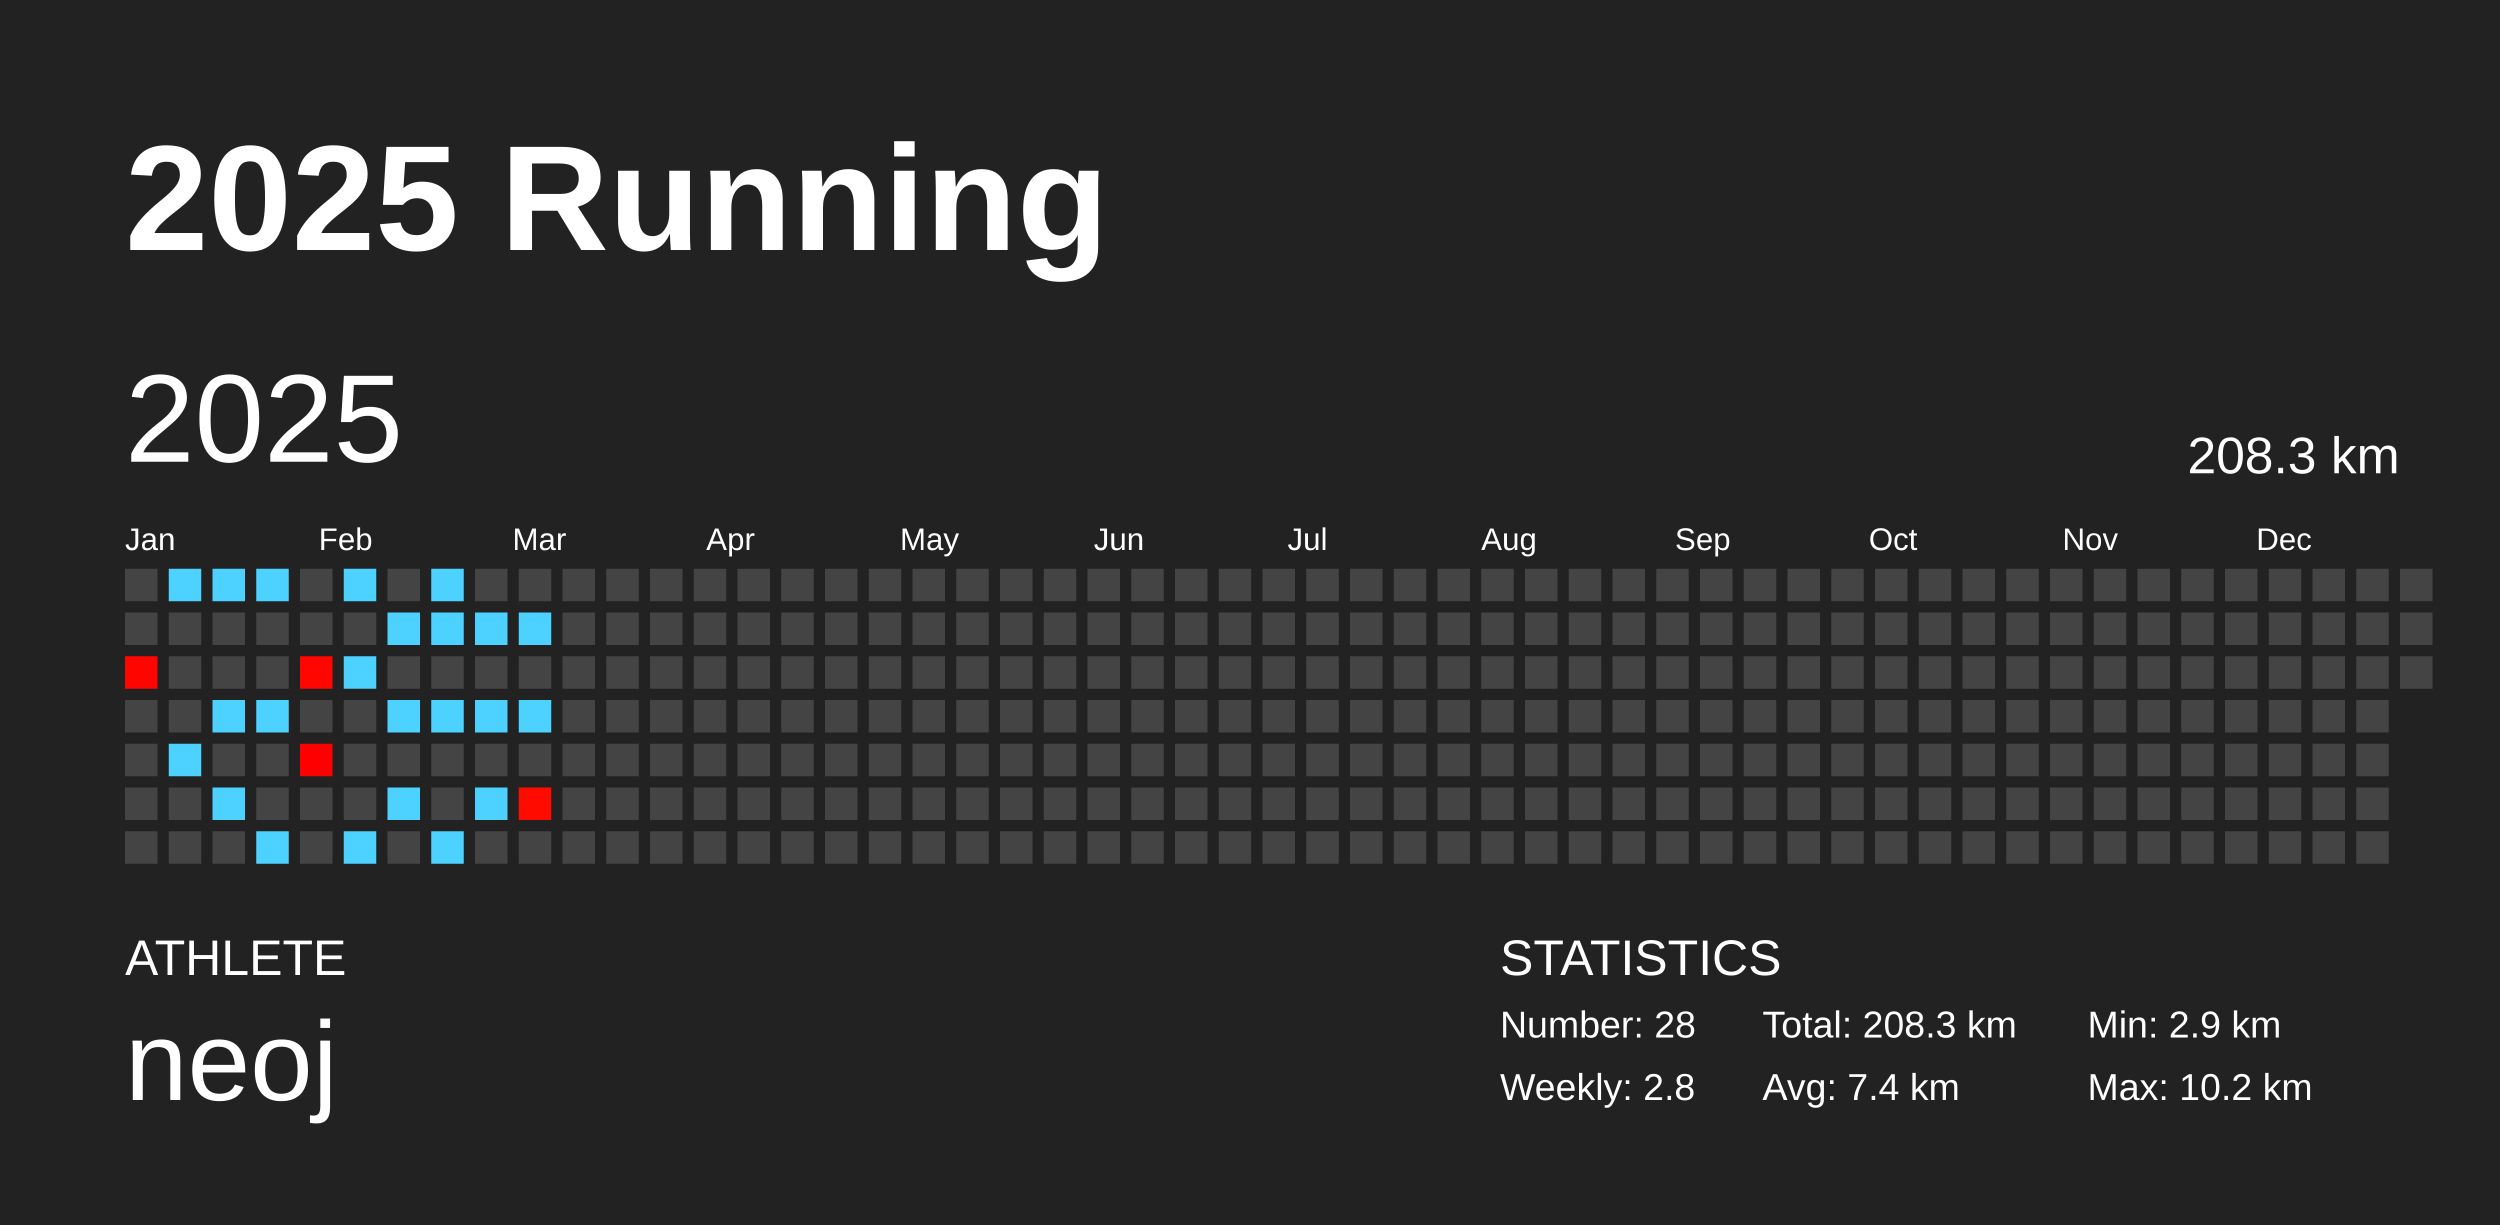
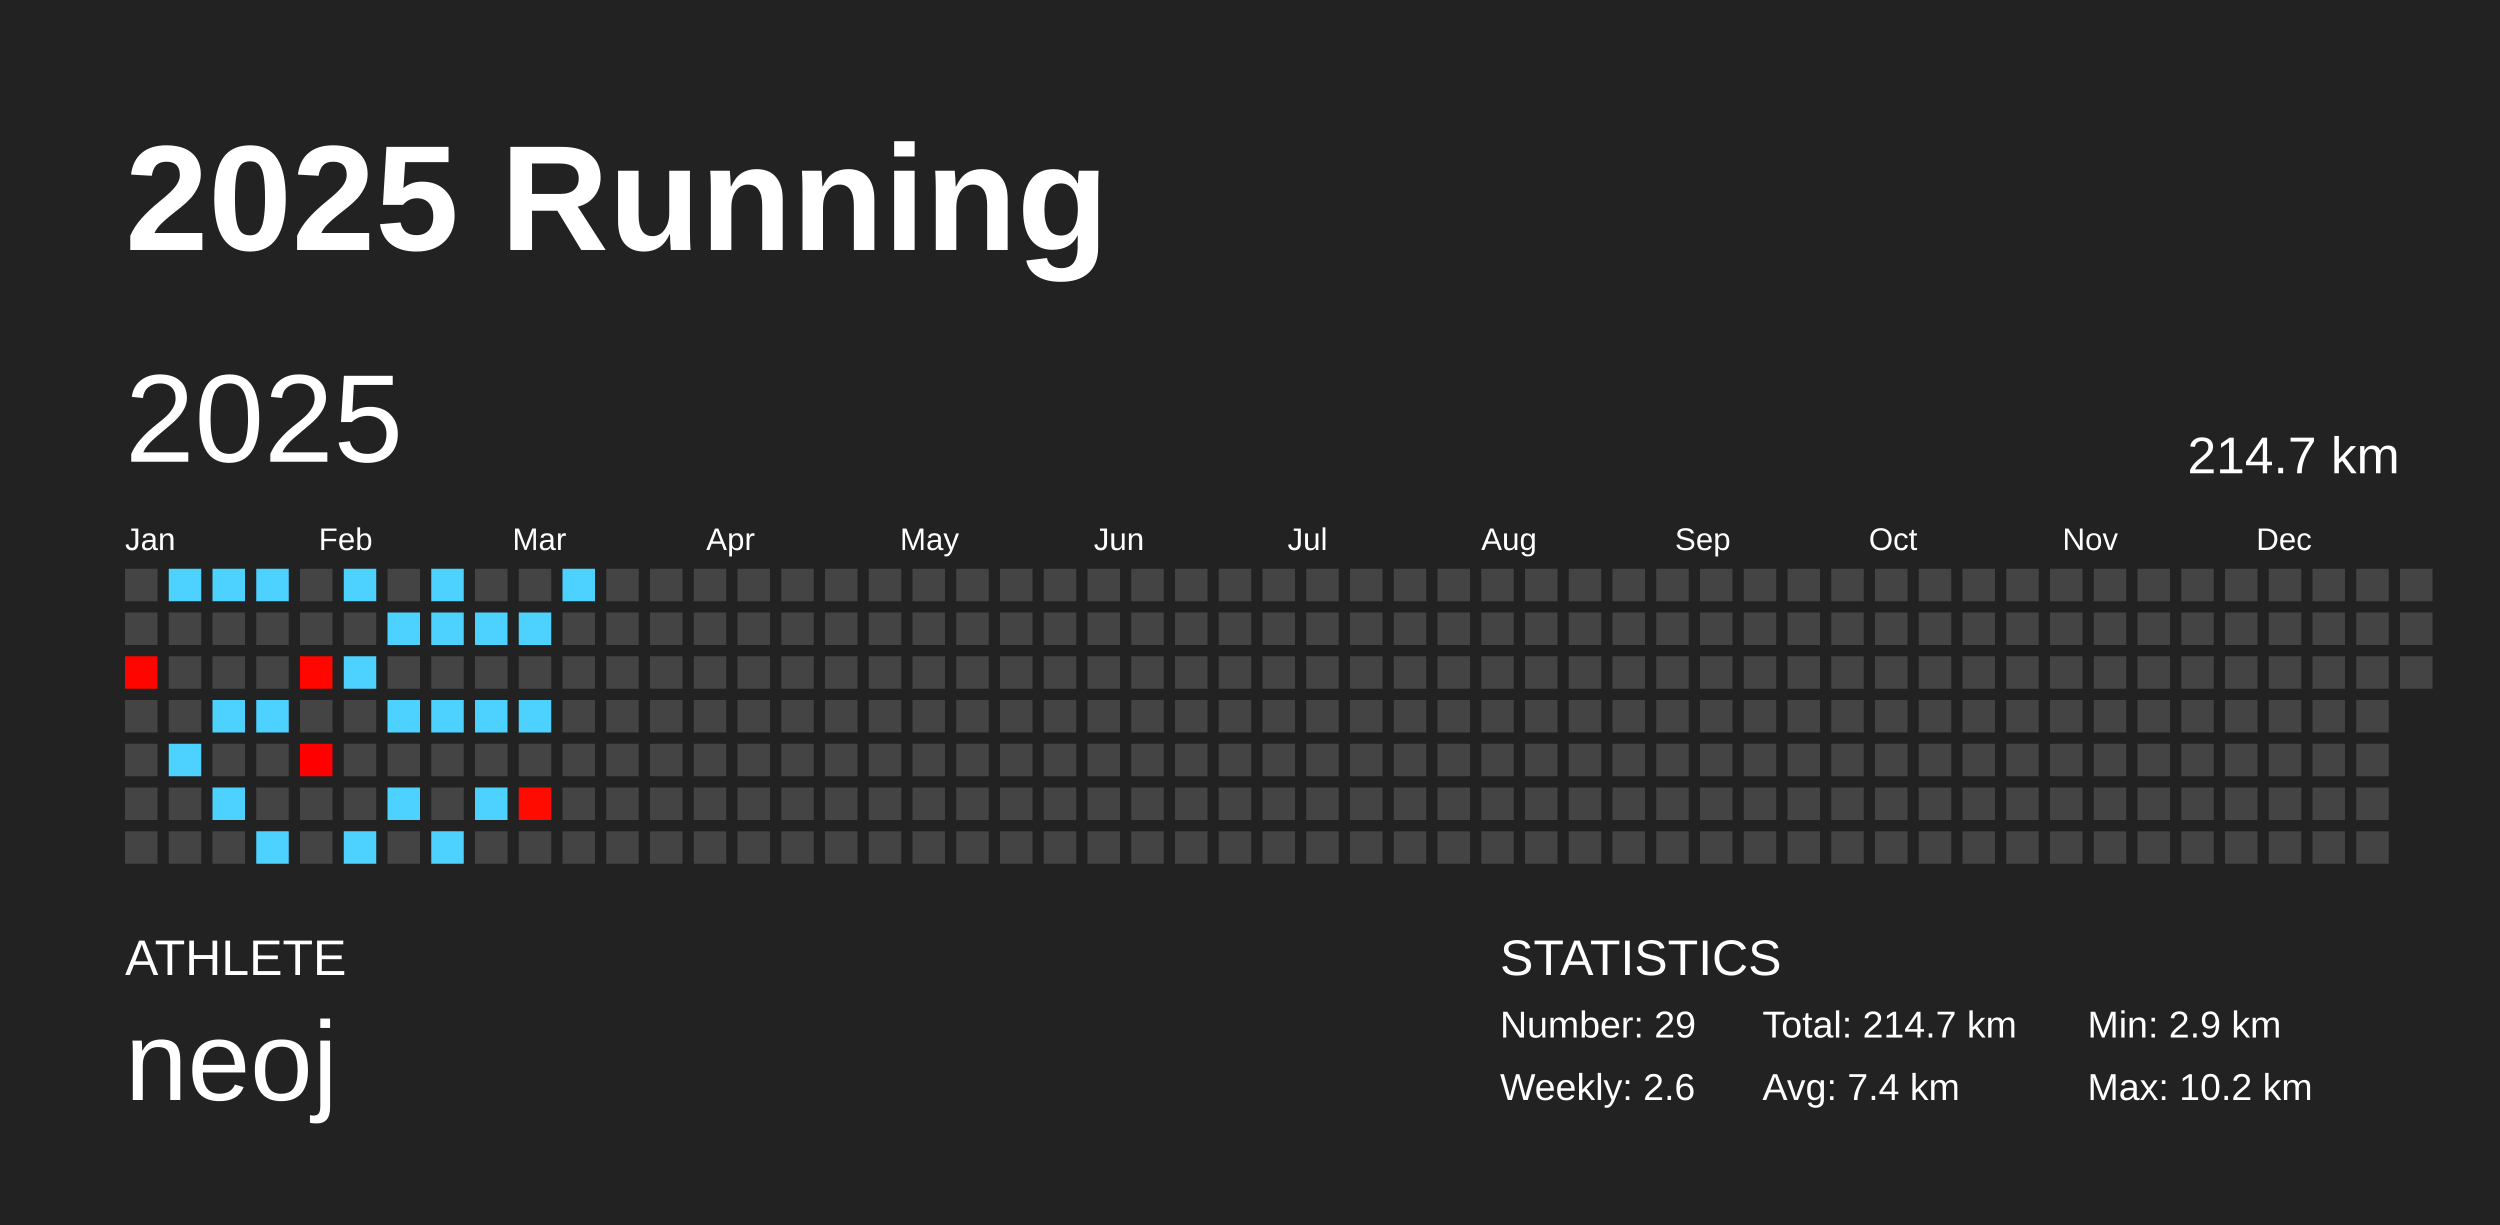
<svg xmlns="http://www.w3.org/2000/svg" baseProfile="full" height="98mm" version="1.1" viewBox="0,0,200,98" width="200mm">
  <defs />
  <rect fill="#222222" height="98" width="200" x="0" y="0" />
  <text fill="#FFFFFF" style="font-size:12px; font-family:Arial; font-weight:bold;" x="10" y="20">2025 Running</text>
  <text fill="#FFFFFF" style="font-size:4px; font-family:Arial" x="10" y="78">ATHLETE</text>
  <text fill="#FFFFFF" style="font-size:9px; font-family:Arial" x="10" y="88">neoj</text>
  <text fill="#FFFFFF" style="font-size:4px; font-family:Arial" x="120" y="78">STATISTICS</text>
-   <text fill="#FFFFFF" style="font-size:3px; font-family:Arial" x="120" y="83">Number: 28</text>
-   <text fill="#FFFFFF" style="font-size:3px; font-family:Arial" x="120" y="88">Weekly: 2.8</text>
-   <text fill="#FFFFFF" style="font-size:3px; font-family:Arial" x="141" y="83">Total: 208.3 km</text>
+   <text fill="#FFFFFF" style="font-size:3px; font-family:Arial" x="120" y="83">Number: 29</text>
+   <text fill="#FFFFFF" style="font-size:3px; font-family:Arial" x="120" y="88">Weekly: 2.6</text>
+   <text fill="#FFFFFF" style="font-size:3px; font-family:Arial" x="141" y="83">Total: 214.7 km</text>
  <text fill="#FFFFFF" style="font-size:3px; font-family:Arial" x="141" y="88">Avg: 7.4 km</text>
  <text fill="#FFFFFF" style="font-size:3px; font-family:Arial" x="167" y="83">Min: 2.9 km</text>
  <text fill="#FFFFFF" style="font-size:3px; font-family:Arial" x="167" y="88">Max: 10.2 km</text>
  <text dominant-baseline="hanging" fill="#FFFFFF" style="font-size:10.0px; font-family:Arial;" x="10" y="30">2025</text>
-   <text dominant-baseline="hanging" fill="#FFFFFF" style="font-size:4.125px; font-family:Arial;" x="175" y="35">208.3 km</text>
+   <text dominant-baseline="hanging" fill="#FFFFFF" style="font-size:4.125px; font-family:Arial;" x="175" y="35">214.7 km</text>
  <text fill="#FFFFFF" style="font-size:2.5px; font-family:Arial" x="10.0" y="44">Jan</text>
  <text fill="#FFFFFF" style="font-size:2.5px; font-family:Arial" x="25.5" y="44">Feb</text>
  <text fill="#FFFFFF" style="font-size:2.5px; font-family:Arial" x="41.0" y="44">Mar</text>
  <text fill="#FFFFFF" style="font-size:2.5px; font-family:Arial" x="56.5" y="44">Apr</text>
  <text fill="#FFFFFF" style="font-size:2.5px; font-family:Arial" x="72.0" y="44">May</text>
  <text fill="#FFFFFF" style="font-size:2.5px; font-family:Arial" x="87.5" y="44">Jun</text>
  <text fill="#FFFFFF" style="font-size:2.5px; font-family:Arial" x="103.0" y="44">Jul</text>
  <text fill="#FFFFFF" style="font-size:2.5px; font-family:Arial" x="118.5" y="44">Aug</text>
  <text fill="#FFFFFF" style="font-size:2.5px; font-family:Arial" x="134.0" y="44">Sep</text>
  <text fill="#FFFFFF" style="font-size:2.5px; font-family:Arial" x="149.5" y="44">Oct</text>
  <text fill="#FFFFFF" style="font-size:2.5px; font-family:Arial" x="165.0" y="44">Nov</text>
  <text fill="#FFFFFF" style="font-size:2.5px; font-family:Arial" x="180.5" y="44">Dec</text>
  <rect fill="#444444" height="2.6" width="2.6" x="10.0" y="45.5" />
  <rect fill="#444444" height="2.6" width="2.6" x="10.0" y="49.0" />
  <rect fill="#ff0500" height="2.6" width="2.6" x="10.0" y="52.5" />
  <rect fill="#444444" height="2.6" width="2.6" x="10.0" y="56.0" />
  <rect fill="#444444" height="2.6" width="2.6" x="10.0" y="59.5" />
  <rect fill="#444444" height="2.6" width="2.6" x="10.0" y="63.0" />
  <rect fill="#444444" height="2.6" width="2.6" x="10.0" y="66.5" />
  <rect fill="#4dd2ff" height="2.6" width="2.6" x="13.5" y="45.5" />
  <rect fill="#444444" height="2.6" width="2.6" x="13.5" y="49.0" />
  <rect fill="#444444" height="2.6" width="2.6" x="13.5" y="52.5" />
  <rect fill="#444444" height="2.6" width="2.6" x="13.5" y="56.0" />
  <rect fill="#4dd2ff" height="2.6" width="2.6" x="13.5" y="59.5" />
  <rect fill="#444444" height="2.6" width="2.6" x="13.5" y="63.0" />
  <rect fill="#444444" height="2.6" width="2.6" x="13.5" y="66.5" />
  <rect fill="#4dd2ff" height="2.6" width="2.6" x="17.0" y="45.5" />
  <rect fill="#444444" height="2.6" width="2.6" x="17.0" y="49.0" />
  <rect fill="#444444" height="2.6" width="2.6" x="17.0" y="52.5" />
  <rect fill="#4dd2ff" height="2.6" width="2.6" x="17.0" y="56.0" />
  <rect fill="#444444" height="2.6" width="2.6" x="17.0" y="59.5" />
  <rect fill="#4dd2ff" height="2.6" width="2.6" x="17.0" y="63.0" />
  <rect fill="#444444" height="2.6" width="2.6" x="17.0" y="66.5" />
  <rect fill="#4dd2ff" height="2.6" width="2.6" x="20.5" y="45.5" />
  <rect fill="#444444" height="2.6" width="2.6" x="20.5" y="49.0" />
  <rect fill="#444444" height="2.6" width="2.6" x="20.5" y="52.5" />
  <rect fill="#4dd2ff" height="2.6" width="2.6" x="20.5" y="56.0" />
  <rect fill="#444444" height="2.6" width="2.6" x="20.5" y="59.5" />
  <rect fill="#444444" height="2.6" width="2.6" x="20.5" y="63.0" />
  <rect fill="#4dd2ff" height="2.6" width="2.6" x="20.5" y="66.5" />
  <rect fill="#444444" height="2.6" width="2.6" x="24.0" y="45.5" />
  <rect fill="#444444" height="2.6" width="2.6" x="24.0" y="49.0" />
  <rect fill="#ff0600" height="2.6" width="2.6" x="24.0" y="52.5" />
  <rect fill="#444444" height="2.6" width="2.6" x="24.0" y="56.0" />
  <rect fill="#ff0000" height="2.6" width="2.6" x="24.0" y="59.5" />
  <rect fill="#444444" height="2.6" width="2.6" x="24.0" y="63.0" />
  <rect fill="#444444" height="2.6" width="2.6" x="24.0" y="66.5" />
  <rect fill="#4dd2ff" height="2.6" width="2.6" x="27.5" y="45.5" />
  <rect fill="#444444" height="2.6" width="2.6" x="27.5" y="49.0" />
  <rect fill="#4dd2ff" height="2.6" width="2.6" x="27.5" y="52.5" />
  <rect fill="#444444" height="2.6" width="2.6" x="27.5" y="56.0" />
  <rect fill="#444444" height="2.6" width="2.6" x="27.5" y="59.5" />
  <rect fill="#444444" height="2.6" width="2.6" x="27.5" y="63.0" />
  <rect fill="#4dd2ff" height="2.6" width="2.6" x="27.5" y="66.5" />
  <rect fill="#444444" height="2.6" width="2.6" x="31.0" y="45.5" />
  <rect fill="#4dd2ff" height="2.6" width="2.6" x="31.0" y="49.0" />
  <rect fill="#444444" height="2.6" width="2.6" x="31.0" y="52.5" />
  <rect fill="#4dd2ff" height="2.6" width="2.6" x="31.0" y="56.0" />
  <rect fill="#444444" height="2.6" width="2.6" x="31.0" y="59.5" />
  <rect fill="#4dd2ff" height="2.6" width="2.6" x="31.0" y="63.0" />
  <rect fill="#444444" height="2.6" width="2.6" x="31.0" y="66.5" />
  <rect fill="#4dd2ff" height="2.6" width="2.6" x="34.5" y="45.5" />
  <rect fill="#4dd2ff" height="2.6" width="2.6" x="34.5" y="49.0" />
  <rect fill="#444444" height="2.6" width="2.6" x="34.5" y="52.5" />
  <rect fill="#4dd2ff" height="2.6" width="2.6" x="34.5" y="56.0" />
  <rect fill="#444444" height="2.6" width="2.6" x="34.5" y="59.5" />
  <rect fill="#444444" height="2.6" width="2.6" x="34.5" y="63.0" />
  <rect fill="#4dd2ff" height="2.6" width="2.6" x="34.5" y="66.5" />
  <rect fill="#444444" height="2.6" width="2.6" x="38.0" y="45.5" />
  <rect fill="#4dd2ff" height="2.6" width="2.6" x="38.0" y="49.0" />
  <rect fill="#444444" height="2.6" width="2.6" x="38.0" y="52.5" />
  <rect fill="#4dd2ff" height="2.6" width="2.6" x="38.0" y="56.0" />
  <rect fill="#444444" height="2.6" width="2.6" x="38.0" y="59.5" />
  <rect fill="#4dd2ff" height="2.6" width="2.6" x="38.0" y="63.0" />
  <rect fill="#444444" height="2.6" width="2.6" x="38.0" y="66.5" />
  <rect fill="#444444" height="2.6" width="2.6" x="41.5" y="45.5" />
  <rect fill="#4dd2ff" height="2.6" width="2.6" x="41.5" y="49.0" />
  <rect fill="#444444" height="2.6" width="2.6" x="41.5" y="52.5" />
  <rect fill="#4dd2ff" height="2.6" width="2.6" x="41.5" y="56.0" />
  <rect fill="#444444" height="2.6" width="2.6" x="41.5" y="59.5" />
  <rect fill="#ff0b00" height="2.6" width="2.6" x="41.5" y="63.0" />
  <rect fill="#444444" height="2.6" width="2.6" x="41.5" y="66.5" />
-   <rect fill="#444444" height="2.6" width="2.6" x="45.0" y="45.5" />
+   <rect fill="#4dd2ff" height="2.6" width="2.6" x="45.0" y="45.5" />
  <rect fill="#444444" height="2.6" width="2.6" x="45.0" y="49.0" />
  <rect fill="#444444" height="2.6" width="2.6" x="45.0" y="52.5" />
  <rect fill="#444444" height="2.6" width="2.6" x="45.0" y="56.0" />
  <rect fill="#444444" height="2.6" width="2.6" x="45.0" y="59.5" />
  <rect fill="#444444" height="2.6" width="2.6" x="45.0" y="63.0" />
  <rect fill="#444444" height="2.6" width="2.6" x="45.0" y="66.5" />
  <rect fill="#444444" height="2.6" width="2.6" x="48.5" y="45.5" />
  <rect fill="#444444" height="2.6" width="2.6" x="48.5" y="49.0" />
  <rect fill="#444444" height="2.6" width="2.6" x="48.5" y="52.5" />
  <rect fill="#444444" height="2.6" width="2.6" x="48.5" y="56.0" />
  <rect fill="#444444" height="2.6" width="2.6" x="48.5" y="59.5" />
  <rect fill="#444444" height="2.6" width="2.6" x="48.5" y="63.0" />
  <rect fill="#444444" height="2.6" width="2.6" x="48.5" y="66.5" />
  <rect fill="#444444" height="2.6" width="2.6" x="52.0" y="45.5" />
  <rect fill="#444444" height="2.6" width="2.6" x="52.0" y="49.0" />
  <rect fill="#444444" height="2.6" width="2.6" x="52.0" y="52.5" />
  <rect fill="#444444" height="2.6" width="2.6" x="52.0" y="56.0" />
  <rect fill="#444444" height="2.6" width="2.6" x="52.0" y="59.5" />
  <rect fill="#444444" height="2.6" width="2.6" x="52.0" y="63.0" />
  <rect fill="#444444" height="2.6" width="2.6" x="52.0" y="66.5" />
  <rect fill="#444444" height="2.6" width="2.6" x="55.5" y="45.5" />
  <rect fill="#444444" height="2.6" width="2.6" x="55.5" y="49.0" />
  <rect fill="#444444" height="2.6" width="2.6" x="55.5" y="52.5" />
  <rect fill="#444444" height="2.6" width="2.6" x="55.5" y="56.0" />
  <rect fill="#444444" height="2.6" width="2.6" x="55.5" y="59.5" />
  <rect fill="#444444" height="2.6" width="2.6" x="55.5" y="63.0" />
  <rect fill="#444444" height="2.6" width="2.6" x="55.5" y="66.5" />
  <rect fill="#444444" height="2.6" width="2.6" x="59.0" y="45.5" />
  <rect fill="#444444" height="2.6" width="2.6" x="59.0" y="49.0" />
  <rect fill="#444444" height="2.6" width="2.6" x="59.0" y="52.5" />
  <rect fill="#444444" height="2.6" width="2.6" x="59.0" y="56.0" />
  <rect fill="#444444" height="2.6" width="2.6" x="59.0" y="59.5" />
  <rect fill="#444444" height="2.6" width="2.6" x="59.0" y="63.0" />
  <rect fill="#444444" height="2.6" width="2.6" x="59.0" y="66.5" />
  <rect fill="#444444" height="2.6" width="2.6" x="62.5" y="45.5" />
  <rect fill="#444444" height="2.6" width="2.6" x="62.5" y="49.0" />
  <rect fill="#444444" height="2.6" width="2.6" x="62.5" y="52.5" />
  <rect fill="#444444" height="2.6" width="2.6" x="62.5" y="56.0" />
  <rect fill="#444444" height="2.6" width="2.6" x="62.5" y="59.5" />
  <rect fill="#444444" height="2.6" width="2.6" x="62.5" y="63.0" />
  <rect fill="#444444" height="2.6" width="2.6" x="62.5" y="66.5" />
  <rect fill="#444444" height="2.6" width="2.6" x="66.0" y="45.5" />
  <rect fill="#444444" height="2.6" width="2.6" x="66.0" y="49.0" />
  <rect fill="#444444" height="2.6" width="2.6" x="66.0" y="52.5" />
  <rect fill="#444444" height="2.6" width="2.6" x="66.0" y="56.0" />
  <rect fill="#444444" height="2.6" width="2.6" x="66.0" y="59.5" />
  <rect fill="#444444" height="2.6" width="2.6" x="66.0" y="63.0" />
  <rect fill="#444444" height="2.6" width="2.6" x="66.0" y="66.5" />
  <rect fill="#444444" height="2.6" width="2.6" x="69.5" y="45.5" />
  <rect fill="#444444" height="2.6" width="2.6" x="69.5" y="49.0" />
  <rect fill="#444444" height="2.6" width="2.6" x="69.5" y="52.5" />
  <rect fill="#444444" height="2.6" width="2.6" x="69.5" y="56.0" />
  <rect fill="#444444" height="2.6" width="2.6" x="69.5" y="59.5" />
  <rect fill="#444444" height="2.6" width="2.6" x="69.5" y="63.0" />
  <rect fill="#444444" height="2.6" width="2.6" x="69.5" y="66.5" />
  <rect fill="#444444" height="2.6" width="2.6" x="73.0" y="45.5" />
  <rect fill="#444444" height="2.6" width="2.6" x="73.0" y="49.0" />
  <rect fill="#444444" height="2.6" width="2.6" x="73.0" y="52.5" />
  <rect fill="#444444" height="2.6" width="2.6" x="73.0" y="56.0" />
  <rect fill="#444444" height="2.6" width="2.6" x="73.0" y="59.5" />
  <rect fill="#444444" height="2.6" width="2.6" x="73.0" y="63.0" />
  <rect fill="#444444" height="2.6" width="2.6" x="73.0" y="66.5" />
  <rect fill="#444444" height="2.6" width="2.6" x="76.5" y="45.5" />
  <rect fill="#444444" height="2.6" width="2.6" x="76.5" y="49.0" />
  <rect fill="#444444" height="2.6" width="2.6" x="76.5" y="52.5" />
  <rect fill="#444444" height="2.6" width="2.6" x="76.5" y="56.0" />
  <rect fill="#444444" height="2.6" width="2.6" x="76.5" y="59.5" />
  <rect fill="#444444" height="2.6" width="2.6" x="76.5" y="63.0" />
  <rect fill="#444444" height="2.6" width="2.6" x="76.5" y="66.5" />
  <rect fill="#444444" height="2.6" width="2.6" x="80.0" y="45.5" />
  <rect fill="#444444" height="2.6" width="2.6" x="80.0" y="49.0" />
  <rect fill="#444444" height="2.6" width="2.6" x="80.0" y="52.5" />
  <rect fill="#444444" height="2.6" width="2.6" x="80.0" y="56.0" />
  <rect fill="#444444" height="2.6" width="2.6" x="80.0" y="59.5" />
  <rect fill="#444444" height="2.6" width="2.6" x="80.0" y="63.0" />
  <rect fill="#444444" height="2.6" width="2.6" x="80.0" y="66.5" />
  <rect fill="#444444" height="2.6" width="2.6" x="83.5" y="45.5" />
  <rect fill="#444444" height="2.6" width="2.6" x="83.5" y="49.0" />
  <rect fill="#444444" height="2.6" width="2.6" x="83.5" y="52.5" />
  <rect fill="#444444" height="2.6" width="2.6" x="83.5" y="56.0" />
  <rect fill="#444444" height="2.6" width="2.6" x="83.5" y="59.5" />
  <rect fill="#444444" height="2.6" width="2.6" x="83.5" y="63.0" />
  <rect fill="#444444" height="2.6" width="2.6" x="83.5" y="66.5" />
  <rect fill="#444444" height="2.6" width="2.6" x="87.0" y="45.5" />
  <rect fill="#444444" height="2.6" width="2.6" x="87.0" y="49.0" />
  <rect fill="#444444" height="2.6" width="2.6" x="87.0" y="52.5" />
  <rect fill="#444444" height="2.6" width="2.6" x="87.0" y="56.0" />
  <rect fill="#444444" height="2.6" width="2.6" x="87.0" y="59.5" />
  <rect fill="#444444" height="2.6" width="2.6" x="87.0" y="63.0" />
  <rect fill="#444444" height="2.6" width="2.6" x="87.0" y="66.5" />
  <rect fill="#444444" height="2.6" width="2.6" x="90.5" y="45.5" />
  <rect fill="#444444" height="2.6" width="2.6" x="90.5" y="49.0" />
  <rect fill="#444444" height="2.6" width="2.6" x="90.5" y="52.5" />
  <rect fill="#444444" height="2.6" width="2.6" x="90.5" y="56.0" />
  <rect fill="#444444" height="2.6" width="2.6" x="90.5" y="59.5" />
  <rect fill="#444444" height="2.6" width="2.6" x="90.5" y="63.0" />
  <rect fill="#444444" height="2.6" width="2.6" x="90.5" y="66.5" />
  <rect fill="#444444" height="2.6" width="2.6" x="94.0" y="45.5" />
  <rect fill="#444444" height="2.6" width="2.6" x="94.0" y="49.0" />
  <rect fill="#444444" height="2.6" width="2.6" x="94.0" y="52.5" />
  <rect fill="#444444" height="2.6" width="2.6" x="94.0" y="56.0" />
  <rect fill="#444444" height="2.6" width="2.6" x="94.0" y="59.5" />
  <rect fill="#444444" height="2.6" width="2.6" x="94.0" y="63.0" />
  <rect fill="#444444" height="2.6" width="2.6" x="94.0" y="66.5" />
  <rect fill="#444444" height="2.6" width="2.6" x="97.5" y="45.5" />
  <rect fill="#444444" height="2.6" width="2.6" x="97.5" y="49.0" />
  <rect fill="#444444" height="2.6" width="2.6" x="97.5" y="52.5" />
  <rect fill="#444444" height="2.6" width="2.6" x="97.5" y="56.0" />
  <rect fill="#444444" height="2.6" width="2.6" x="97.5" y="59.5" />
  <rect fill="#444444" height="2.6" width="2.6" x="97.5" y="63.0" />
  <rect fill="#444444" height="2.6" width="2.6" x="97.5" y="66.5" />
  <rect fill="#444444" height="2.6" width="2.6" x="101.0" y="45.5" />
  <rect fill="#444444" height="2.6" width="2.6" x="101.0" y="49.0" />
  <rect fill="#444444" height="2.6" width="2.6" x="101.0" y="52.5" />
  <rect fill="#444444" height="2.6" width="2.6" x="101.0" y="56.0" />
  <rect fill="#444444" height="2.6" width="2.6" x="101.0" y="59.5" />
  <rect fill="#444444" height="2.6" width="2.6" x="101.0" y="63.0" />
  <rect fill="#444444" height="2.6" width="2.6" x="101.0" y="66.5" />
  <rect fill="#444444" height="2.6" width="2.6" x="104.5" y="45.5" />
  <rect fill="#444444" height="2.6" width="2.6" x="104.5" y="49.0" />
  <rect fill="#444444" height="2.6" width="2.6" x="104.5" y="52.5" />
  <rect fill="#444444" height="2.6" width="2.6" x="104.5" y="56.0" />
  <rect fill="#444444" height="2.6" width="2.6" x="104.5" y="59.5" />
  <rect fill="#444444" height="2.6" width="2.6" x="104.5" y="63.0" />
  <rect fill="#444444" height="2.6" width="2.6" x="104.5" y="66.5" />
  <rect fill="#444444" height="2.6" width="2.6" x="108.0" y="45.5" />
  <rect fill="#444444" height="2.6" width="2.6" x="108.0" y="49.0" />
  <rect fill="#444444" height="2.6" width="2.6" x="108.0" y="52.5" />
  <rect fill="#444444" height="2.6" width="2.6" x="108.0" y="56.0" />
  <rect fill="#444444" height="2.6" width="2.6" x="108.0" y="59.5" />
  <rect fill="#444444" height="2.6" width="2.6" x="108.0" y="63.0" />
  <rect fill="#444444" height="2.6" width="2.6" x="108.0" y="66.5" />
  <rect fill="#444444" height="2.6" width="2.6" x="111.5" y="45.5" />
  <rect fill="#444444" height="2.6" width="2.6" x="111.5" y="49.0" />
  <rect fill="#444444" height="2.6" width="2.6" x="111.5" y="52.5" />
  <rect fill="#444444" height="2.6" width="2.6" x="111.5" y="56.0" />
  <rect fill="#444444" height="2.6" width="2.6" x="111.5" y="59.5" />
  <rect fill="#444444" height="2.6" width="2.6" x="111.5" y="63.0" />
  <rect fill="#444444" height="2.6" width="2.6" x="111.5" y="66.5" />
  <rect fill="#444444" height="2.6" width="2.6" x="115.0" y="45.5" />
  <rect fill="#444444" height="2.6" width="2.6" x="115.0" y="49.0" />
  <rect fill="#444444" height="2.6" width="2.6" x="115.0" y="52.5" />
  <rect fill="#444444" height="2.6" width="2.6" x="115.0" y="56.0" />
  <rect fill="#444444" height="2.6" width="2.6" x="115.0" y="59.5" />
  <rect fill="#444444" height="2.6" width="2.6" x="115.0" y="63.0" />
  <rect fill="#444444" height="2.6" width="2.6" x="115.0" y="66.5" />
  <rect fill="#444444" height="2.6" width="2.6" x="118.5" y="45.5" />
  <rect fill="#444444" height="2.6" width="2.6" x="118.5" y="49.0" />
  <rect fill="#444444" height="2.6" width="2.6" x="118.5" y="52.5" />
  <rect fill="#444444" height="2.6" width="2.6" x="118.5" y="56.0" />
  <rect fill="#444444" height="2.6" width="2.6" x="118.5" y="59.5" />
  <rect fill="#444444" height="2.6" width="2.6" x="118.5" y="63.0" />
  <rect fill="#444444" height="2.6" width="2.6" x="118.5" y="66.5" />
  <rect fill="#444444" height="2.6" width="2.6" x="122.0" y="45.5" />
  <rect fill="#444444" height="2.6" width="2.6" x="122.0" y="49.0" />
  <rect fill="#444444" height="2.6" width="2.6" x="122.0" y="52.5" />
  <rect fill="#444444" height="2.6" width="2.6" x="122.0" y="56.0" />
  <rect fill="#444444" height="2.6" width="2.6" x="122.0" y="59.5" />
  <rect fill="#444444" height="2.6" width="2.6" x="122.0" y="63.0" />
  <rect fill="#444444" height="2.6" width="2.6" x="122.0" y="66.5" />
  <rect fill="#444444" height="2.6" width="2.6" x="125.5" y="45.5" />
  <rect fill="#444444" height="2.6" width="2.6" x="125.5" y="49.0" />
  <rect fill="#444444" height="2.6" width="2.6" x="125.5" y="52.5" />
  <rect fill="#444444" height="2.6" width="2.6" x="125.5" y="56.0" />
  <rect fill="#444444" height="2.6" width="2.6" x="125.5" y="59.5" />
  <rect fill="#444444" height="2.6" width="2.6" x="125.5" y="63.0" />
  <rect fill="#444444" height="2.6" width="2.6" x="125.5" y="66.5" />
  <rect fill="#444444" height="2.6" width="2.6" x="129.0" y="45.5" />
  <rect fill="#444444" height="2.6" width="2.6" x="129.0" y="49.0" />
  <rect fill="#444444" height="2.6" width="2.6" x="129.0" y="52.5" />
  <rect fill="#444444" height="2.6" width="2.6" x="129.0" y="56.0" />
  <rect fill="#444444" height="2.6" width="2.6" x="129.0" y="59.5" />
  <rect fill="#444444" height="2.6" width="2.6" x="129.0" y="63.0" />
  <rect fill="#444444" height="2.6" width="2.6" x="129.0" y="66.5" />
  <rect fill="#444444" height="2.6" width="2.6" x="132.5" y="45.5" />
  <rect fill="#444444" height="2.6" width="2.6" x="132.5" y="49.0" />
  <rect fill="#444444" height="2.6" width="2.6" x="132.5" y="52.5" />
  <rect fill="#444444" height="2.6" width="2.6" x="132.5" y="56.0" />
  <rect fill="#444444" height="2.6" width="2.6" x="132.5" y="59.5" />
  <rect fill="#444444" height="2.6" width="2.6" x="132.5" y="63.0" />
  <rect fill="#444444" height="2.6" width="2.6" x="132.5" y="66.5" />
  <rect fill="#444444" height="2.6" width="2.6" x="136.0" y="45.5" />
  <rect fill="#444444" height="2.6" width="2.6" x="136.0" y="49.0" />
  <rect fill="#444444" height="2.6" width="2.6" x="136.0" y="52.5" />
  <rect fill="#444444" height="2.6" width="2.6" x="136.0" y="56.0" />
  <rect fill="#444444" height="2.6" width="2.6" x="136.0" y="59.5" />
  <rect fill="#444444" height="2.6" width="2.6" x="136.0" y="63.0" />
  <rect fill="#444444" height="2.6" width="2.6" x="136.0" y="66.5" />
  <rect fill="#444444" height="2.6" width="2.6" x="139.5" y="45.5" />
  <rect fill="#444444" height="2.6" width="2.6" x="139.5" y="49.0" />
  <rect fill="#444444" height="2.6" width="2.6" x="139.5" y="52.5" />
  <rect fill="#444444" height="2.6" width="2.6" x="139.5" y="56.0" />
  <rect fill="#444444" height="2.6" width="2.6" x="139.5" y="59.5" />
  <rect fill="#444444" height="2.6" width="2.6" x="139.5" y="63.0" />
  <rect fill="#444444" height="2.6" width="2.6" x="139.5" y="66.5" />
  <rect fill="#444444" height="2.6" width="2.6" x="143.0" y="45.5" />
  <rect fill="#444444" height="2.6" width="2.6" x="143.0" y="49.0" />
  <rect fill="#444444" height="2.6" width="2.6" x="143.0" y="52.5" />
  <rect fill="#444444" height="2.6" width="2.6" x="143.0" y="56.0" />
  <rect fill="#444444" height="2.6" width="2.6" x="143.0" y="59.5" />
  <rect fill="#444444" height="2.6" width="2.6" x="143.0" y="63.0" />
  <rect fill="#444444" height="2.6" width="2.6" x="143.0" y="66.5" />
  <rect fill="#444444" height="2.6" width="2.6" x="146.5" y="45.5" />
  <rect fill="#444444" height="2.6" width="2.6" x="146.5" y="49.0" />
  <rect fill="#444444" height="2.6" width="2.6" x="146.5" y="52.5" />
  <rect fill="#444444" height="2.6" width="2.6" x="146.5" y="56.0" />
  <rect fill="#444444" height="2.6" width="2.6" x="146.5" y="59.5" />
  <rect fill="#444444" height="2.6" width="2.6" x="146.5" y="63.0" />
  <rect fill="#444444" height="2.6" width="2.6" x="146.5" y="66.5" />
  <rect fill="#444444" height="2.6" width="2.6" x="150.0" y="45.5" />
  <rect fill="#444444" height="2.6" width="2.6" x="150.0" y="49.0" />
  <rect fill="#444444" height="2.6" width="2.6" x="150.0" y="52.5" />
  <rect fill="#444444" height="2.6" width="2.6" x="150.0" y="56.0" />
  <rect fill="#444444" height="2.6" width="2.6" x="150.0" y="59.5" />
  <rect fill="#444444" height="2.6" width="2.6" x="150.0" y="63.0" />
  <rect fill="#444444" height="2.6" width="2.6" x="150.0" y="66.5" />
  <rect fill="#444444" height="2.6" width="2.6" x="153.5" y="45.5" />
  <rect fill="#444444" height="2.6" width="2.6" x="153.5" y="49.0" />
  <rect fill="#444444" height="2.6" width="2.6" x="153.5" y="52.5" />
  <rect fill="#444444" height="2.6" width="2.6" x="153.5" y="56.0" />
  <rect fill="#444444" height="2.6" width="2.6" x="153.5" y="59.5" />
  <rect fill="#444444" height="2.6" width="2.6" x="153.5" y="63.0" />
  <rect fill="#444444" height="2.6" width="2.6" x="153.5" y="66.5" />
  <rect fill="#444444" height="2.6" width="2.6" x="157.0" y="45.5" />
  <rect fill="#444444" height="2.6" width="2.6" x="157.0" y="49.0" />
  <rect fill="#444444" height="2.6" width="2.6" x="157.0" y="52.5" />
  <rect fill="#444444" height="2.6" width="2.6" x="157.0" y="56.0" />
  <rect fill="#444444" height="2.6" width="2.6" x="157.0" y="59.5" />
  <rect fill="#444444" height="2.6" width="2.6" x="157.0" y="63.0" />
  <rect fill="#444444" height="2.6" width="2.6" x="157.0" y="66.5" />
  <rect fill="#444444" height="2.6" width="2.6" x="160.5" y="45.5" />
  <rect fill="#444444" height="2.6" width="2.6" x="160.5" y="49.0" />
  <rect fill="#444444" height="2.6" width="2.6" x="160.5" y="52.5" />
  <rect fill="#444444" height="2.6" width="2.6" x="160.5" y="56.0" />
  <rect fill="#444444" height="2.6" width="2.6" x="160.5" y="59.5" />
  <rect fill="#444444" height="2.6" width="2.6" x="160.5" y="63.0" />
  <rect fill="#444444" height="2.6" width="2.6" x="160.5" y="66.5" />
  <rect fill="#444444" height="2.6" width="2.6" x="164.0" y="45.5" />
  <rect fill="#444444" height="2.6" width="2.6" x="164.0" y="49.0" />
  <rect fill="#444444" height="2.6" width="2.6" x="164.0" y="52.5" />
  <rect fill="#444444" height="2.6" width="2.6" x="164.0" y="56.0" />
  <rect fill="#444444" height="2.6" width="2.6" x="164.0" y="59.5" />
  <rect fill="#444444" height="2.6" width="2.6" x="164.0" y="63.0" />
  <rect fill="#444444" height="2.6" width="2.6" x="164.0" y="66.5" />
  <rect fill="#444444" height="2.6" width="2.6" x="167.5" y="45.5" />
  <rect fill="#444444" height="2.6" width="2.6" x="167.5" y="49.0" />
  <rect fill="#444444" height="2.6" width="2.6" x="167.5" y="52.5" />
  <rect fill="#444444" height="2.6" width="2.6" x="167.5" y="56.0" />
  <rect fill="#444444" height="2.6" width="2.6" x="167.5" y="59.5" />
  <rect fill="#444444" height="2.6" width="2.6" x="167.5" y="63.0" />
  <rect fill="#444444" height="2.6" width="2.6" x="167.5" y="66.5" />
  <rect fill="#444444" height="2.6" width="2.6" x="171.0" y="45.5" />
  <rect fill="#444444" height="2.6" width="2.6" x="171.0" y="49.0" />
  <rect fill="#444444" height="2.6" width="2.6" x="171.0" y="52.5" />
  <rect fill="#444444" height="2.6" width="2.6" x="171.0" y="56.0" />
  <rect fill="#444444" height="2.6" width="2.6" x="171.0" y="59.5" />
  <rect fill="#444444" height="2.6" width="2.6" x="171.0" y="63.0" />
  <rect fill="#444444" height="2.6" width="2.6" x="171.0" y="66.5" />
  <rect fill="#444444" height="2.6" width="2.6" x="174.5" y="45.5" />
  <rect fill="#444444" height="2.6" width="2.6" x="174.5" y="49.0" />
  <rect fill="#444444" height="2.6" width="2.6" x="174.5" y="52.5" />
  <rect fill="#444444" height="2.6" width="2.6" x="174.5" y="56.0" />
  <rect fill="#444444" height="2.6" width="2.6" x="174.5" y="59.5" />
  <rect fill="#444444" height="2.6" width="2.6" x="174.5" y="63.0" />
  <rect fill="#444444" height="2.6" width="2.6" x="174.5" y="66.5" />
  <rect fill="#444444" height="2.6" width="2.6" x="178.0" y="45.5" />
  <rect fill="#444444" height="2.6" width="2.6" x="178.0" y="49.0" />
  <rect fill="#444444" height="2.6" width="2.6" x="178.0" y="52.5" />
  <rect fill="#444444" height="2.6" width="2.6" x="178.0" y="56.0" />
  <rect fill="#444444" height="2.6" width="2.6" x="178.0" y="59.5" />
  <rect fill="#444444" height="2.6" width="2.6" x="178.0" y="63.0" />
  <rect fill="#444444" height="2.6" width="2.6" x="178.0" y="66.5" />
  <rect fill="#444444" height="2.6" width="2.6" x="181.5" y="45.5" />
  <rect fill="#444444" height="2.6" width="2.6" x="181.5" y="49.0" />
  <rect fill="#444444" height="2.6" width="2.6" x="181.5" y="52.5" />
  <rect fill="#444444" height="2.6" width="2.6" x="181.5" y="56.0" />
  <rect fill="#444444" height="2.6" width="2.6" x="181.5" y="59.5" />
  <rect fill="#444444" height="2.6" width="2.6" x="181.5" y="63.0" />
  <rect fill="#444444" height="2.6" width="2.6" x="181.5" y="66.5" />
  <rect fill="#444444" height="2.6" width="2.6" x="185.0" y="45.5" />
  <rect fill="#444444" height="2.6" width="2.6" x="185.0" y="49.0" />
  <rect fill="#444444" height="2.6" width="2.6" x="185.0" y="52.5" />
  <rect fill="#444444" height="2.6" width="2.6" x="185.0" y="56.0" />
  <rect fill="#444444" height="2.6" width="2.6" x="185.0" y="59.5" />
  <rect fill="#444444" height="2.6" width="2.6" x="185.0" y="63.0" />
  <rect fill="#444444" height="2.6" width="2.6" x="185.0" y="66.5" />
  <rect fill="#444444" height="2.6" width="2.6" x="188.5" y="45.5" />
  <rect fill="#444444" height="2.6" width="2.6" x="188.5" y="49.0" />
  <rect fill="#444444" height="2.6" width="2.6" x="188.5" y="52.5" />
  <rect fill="#444444" height="2.6" width="2.6" x="188.5" y="56.0" />
  <rect fill="#444444" height="2.6" width="2.6" x="188.5" y="59.5" />
  <rect fill="#444444" height="2.6" width="2.6" x="188.5" y="63.0" />
  <rect fill="#444444" height="2.6" width="2.6" x="188.5" y="66.5" />
  <rect fill="#444444" height="2.6" width="2.6" x="192.0" y="45.5" />
  <rect fill="#444444" height="2.6" width="2.6" x="192.0" y="49.0" />
  <rect fill="#444444" height="2.6" width="2.6" x="192.0" y="52.5" />
</svg>
